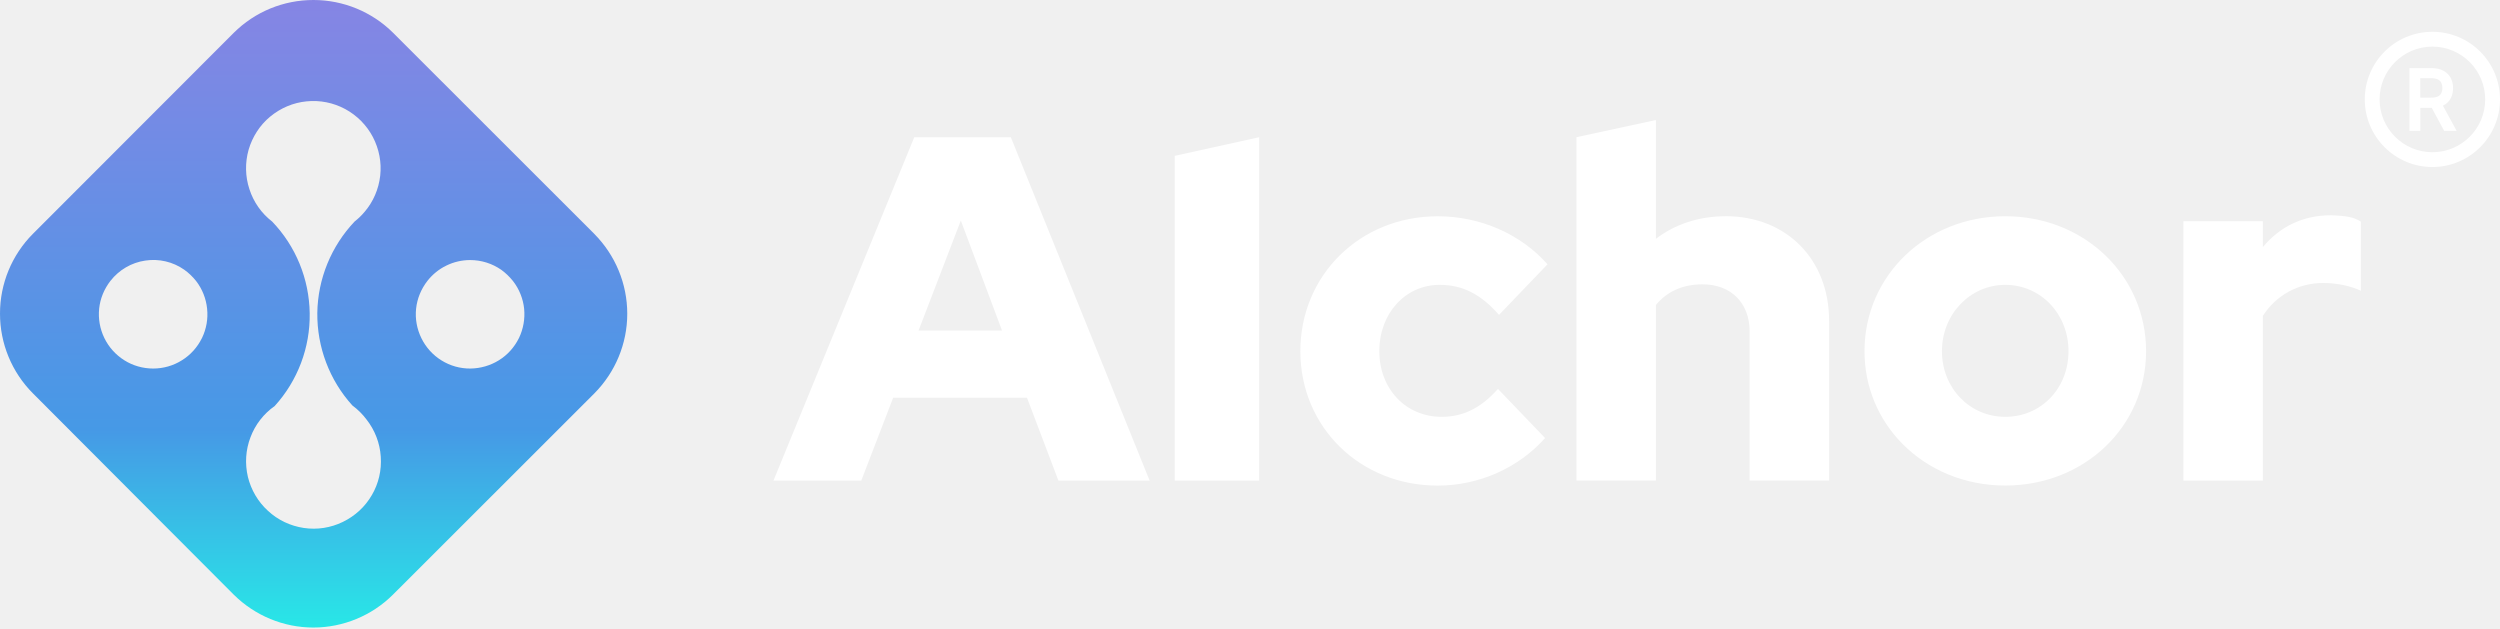
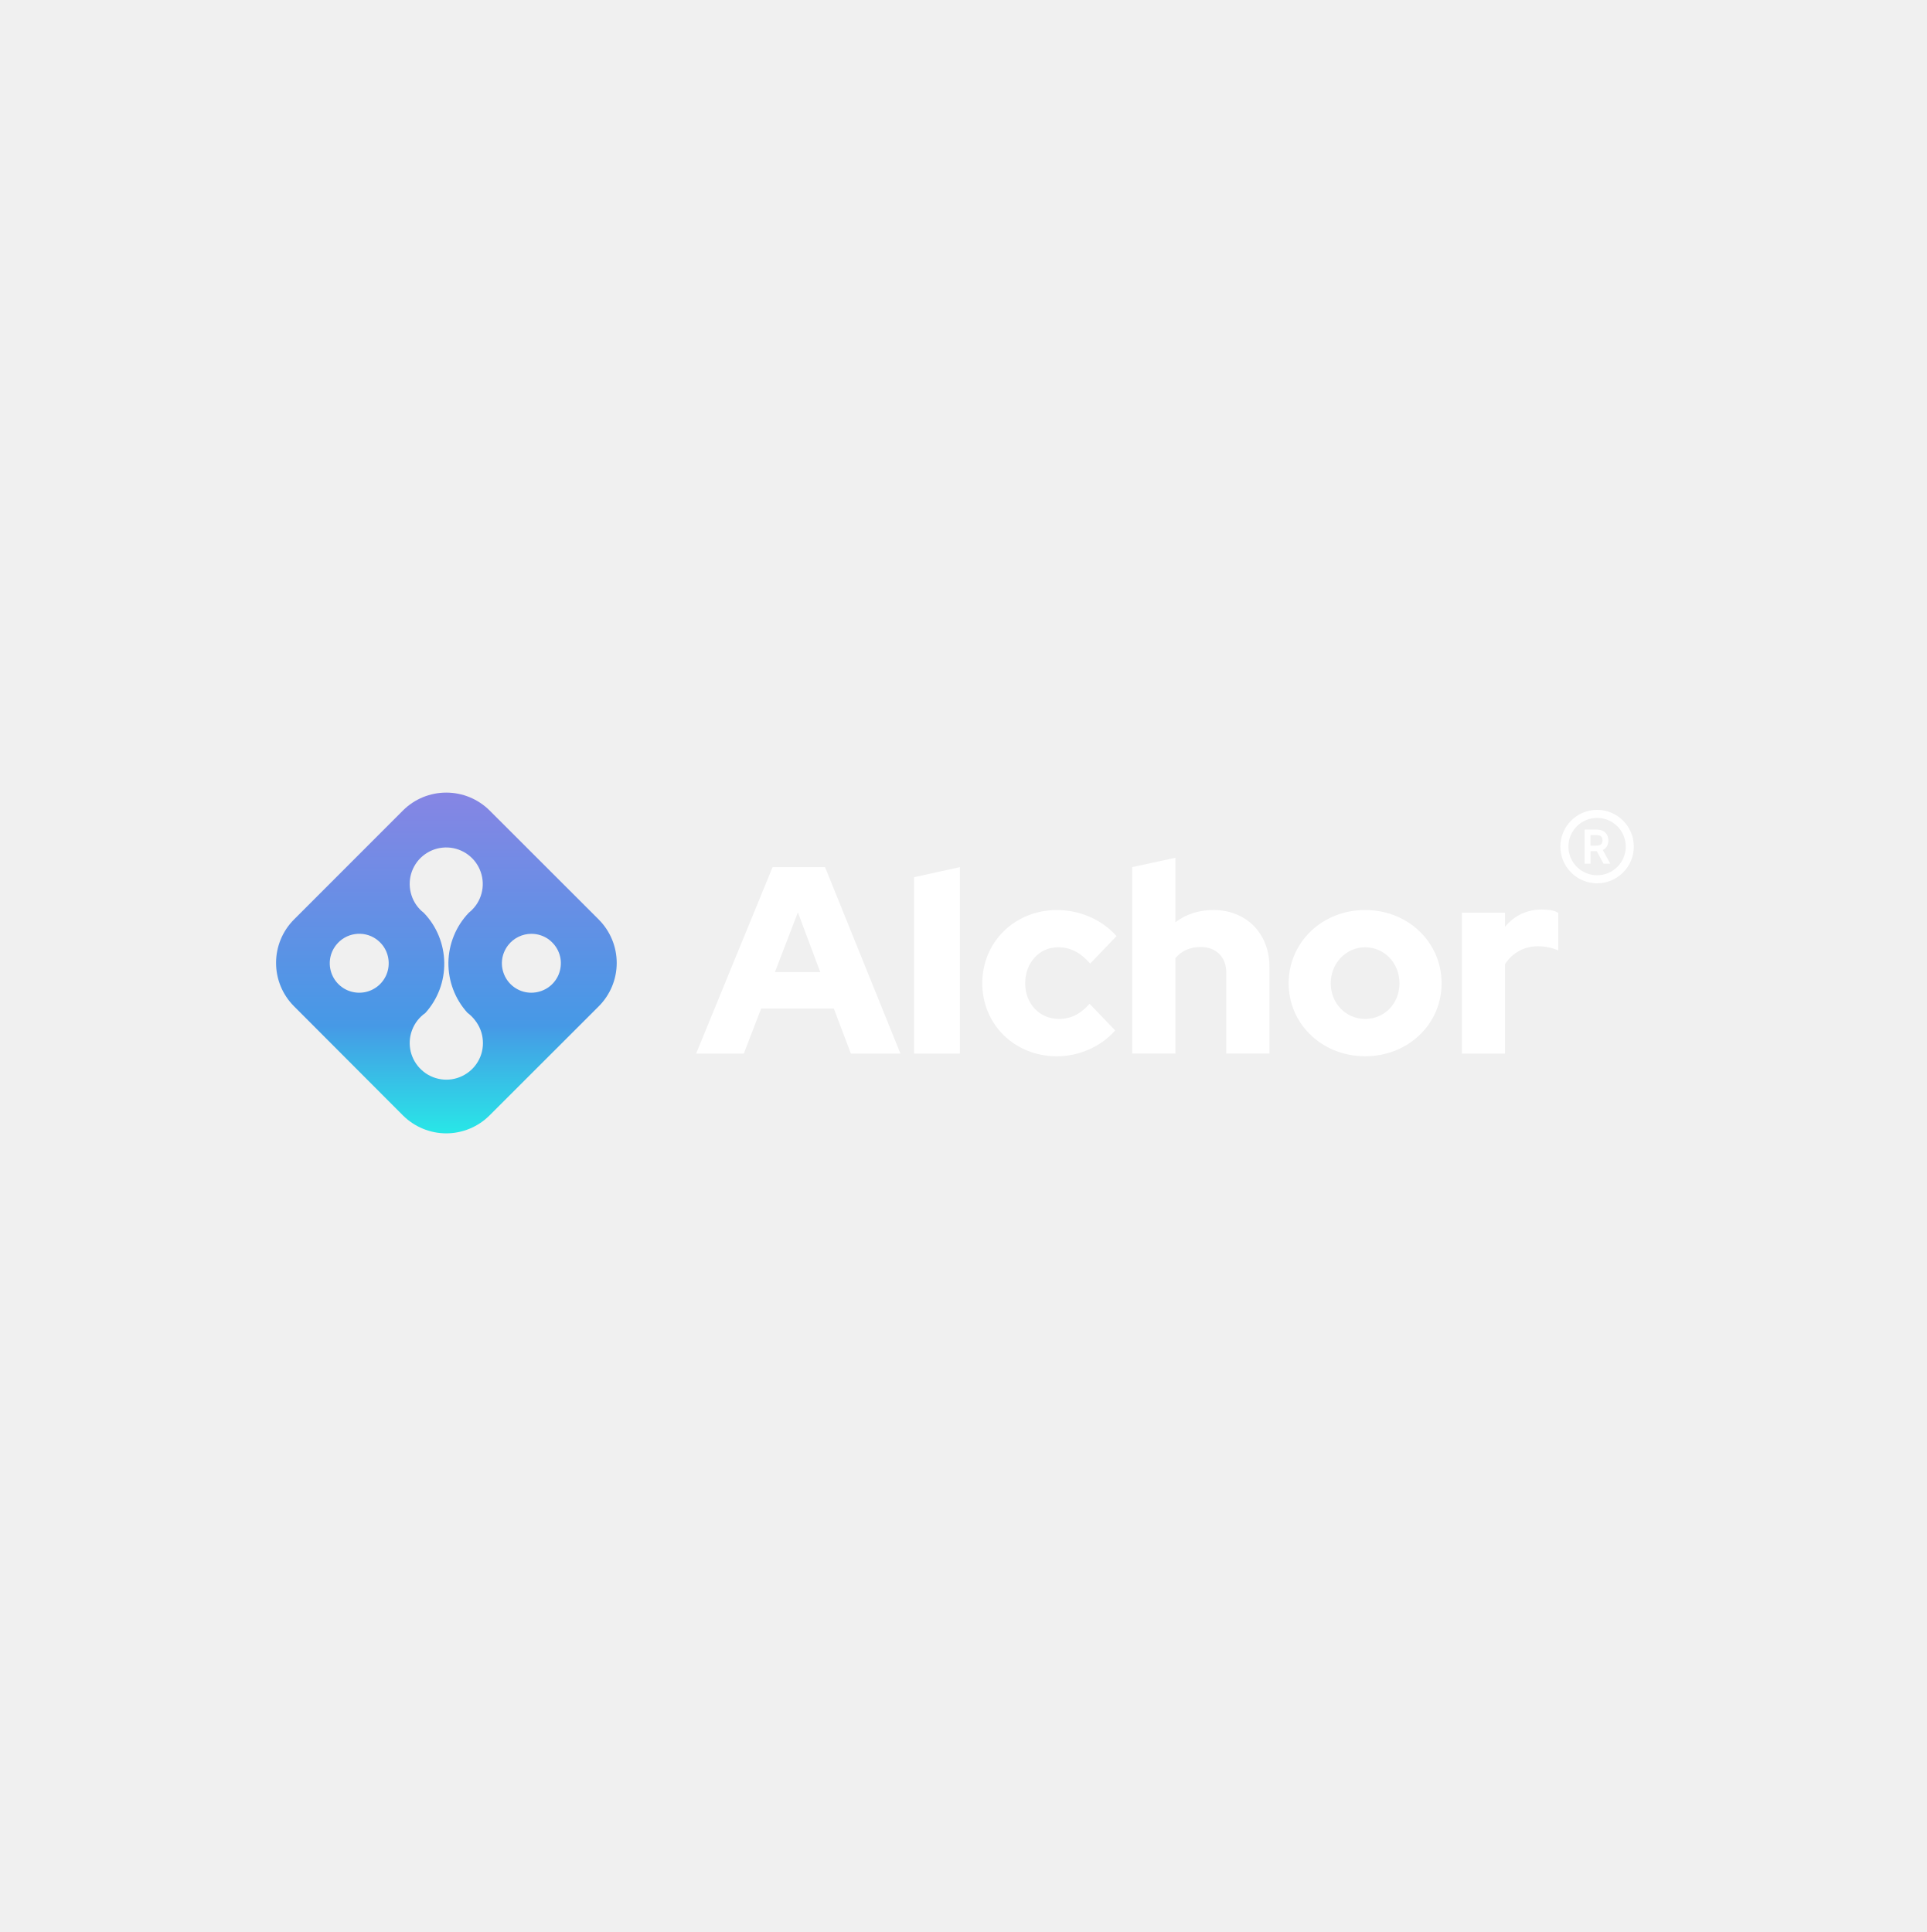
- <svg xmlns="http://www.w3.org/2000/svg" width="175" height="44" viewBox="0 0 175 44" fill="none">
-   <path d="M41.602 16.372L27.52 2.299C26.036 0.826 24.035 0 21.94 0C19.846 0 17.845 0.822 16.361 2.299L2.299 16.372C0.826 17.855 0 19.856 0 21.951C0 24.045 0.822 26.046 2.299 27.53L16.365 41.629C17.848 43.096 19.849 43.928 21.934 43.928C24.018 43.928 26.029 43.096 27.503 41.629L41.602 27.54C43.075 26.056 43.908 24.055 43.908 21.961C43.908 19.866 43.075 17.859 41.602 16.375V16.372ZM14.132 23.673C13.82 24.307 13.333 24.851 12.733 25.22C12.132 25.6 11.43 25.798 10.722 25.798C10.014 25.798 9.305 25.6 8.704 25.22C8.103 24.841 7.617 24.307 7.305 23.663C6.992 23.021 6.868 22.303 6.942 21.595C7.016 20.887 7.298 20.218 7.734 19.658C8.335 18.892 9.201 18.382 10.165 18.241C11.128 18.094 12.108 18.325 12.9 18.882C13.213 19.104 13.485 19.369 13.723 19.665C14.159 20.225 14.424 20.9 14.498 21.608C14.572 22.317 14.448 23.025 14.136 23.669L14.132 23.673ZM26.029 34.656C25.559 35.472 24.851 36.123 23.995 36.536C23.145 36.949 22.199 37.097 21.259 36.956C20.329 36.815 19.453 36.405 18.762 35.761C18.06 35.126 17.576 34.294 17.352 33.381C17.137 32.458 17.194 31.494 17.533 30.611C17.862 29.729 18.456 28.963 19.231 28.419C20.839 26.647 21.719 24.324 21.679 21.927C21.645 19.53 20.705 17.231 19.05 15.509C18.302 14.931 17.748 14.143 17.459 13.243C17.164 12.353 17.147 11.39 17.402 10.483C17.667 9.577 18.184 8.768 18.909 8.167C19.634 7.566 20.517 7.187 21.454 7.096C22.394 6.999 23.334 7.187 24.166 7.634C24.988 8.08 25.666 8.761 26.103 9.594C26.539 10.433 26.721 11.373 26.613 12.313C26.506 13.243 26.126 14.133 25.509 14.844C25.311 15.082 25.079 15.304 24.834 15.495C23.186 17.224 22.246 19.517 22.212 21.907C22.189 24.297 23.062 26.613 24.666 28.382C25.046 28.661 25.384 29 25.663 29.373C26.247 30.121 26.593 31.021 26.653 31.961C26.721 32.907 26.506 33.847 26.026 34.663L26.029 34.656ZM36.321 23.673C36.009 24.307 35.522 24.851 34.921 25.22C34.327 25.59 33.636 25.788 32.934 25.798C32.216 25.804 31.517 25.61 30.907 25.23C30.306 24.861 29.812 24.317 29.497 23.673C29.184 23.032 29.05 22.313 29.127 21.605C29.201 20.897 29.483 20.222 29.92 19.661C30.276 19.208 30.729 18.839 31.246 18.59C31.766 18.335 32.333 18.204 32.911 18.204C33.693 18.204 34.451 18.443 35.093 18.889C35.398 19.111 35.67 19.376 35.908 19.671C36.345 20.232 36.617 20.907 36.69 21.615C36.758 22.323 36.633 23.032 36.321 23.676V23.673Z" fill="url(#paint0_linear_1019_10425)" />
-   <path d="M70.762 9.607H63.998L54.142 33.643H60.289L62.521 27.842H71.89L74.089 33.643H80.474L70.759 9.607H70.762ZM64.3 23.136L67.258 15.438L70.141 23.136H64.3Z" fill="white" />
-   <path d="M88.141 9.607V33.643H82.232V10.91L88.141 9.607Z" fill="white" />
-   <path d="M100.91 29.178C98.406 29.178 96.553 27.224 96.553 24.579C96.553 21.934 98.373 19.94 100.779 19.94C102.387 19.94 103.663 20.598 104.932 22.041L108.326 18.5C106.439 16.375 103.619 15.139 100.639 15.139C95.207 15.139 91.025 19.258 91.025 24.582C91.025 29.906 95.21 33.992 100.639 33.992C103.522 33.992 106.298 32.756 108.155 30.662L104.858 27.224C103.663 28.56 102.428 29.178 100.91 29.178Z" fill="white" />
-   <path d="M120.792 15.136C118.939 15.136 117.258 15.687 115.915 16.717V8.402L110.353 9.604V33.639H115.915V21.346C116.674 20.423 117.768 19.903 119.178 19.903C121.172 19.903 122.474 21.212 122.474 23.199V33.639H128.037V22.451C128.037 18.157 125.052 15.133 120.792 15.133V15.136Z" fill="white" />
-   <path d="M140.37 15.136C134.842 15.136 130.515 19.289 130.515 24.579C130.515 27.117 131.505 29.376 133.16 31.055C134.939 32.867 137.494 33.988 140.37 33.988C145.899 33.988 150.226 29.869 150.226 24.579C150.226 19.289 145.899 15.136 140.37 15.136ZM140.37 29.178C137.866 29.178 135.936 27.15 135.936 24.579C135.936 22.008 137.896 19.94 140.37 19.94C142.844 19.94 144.795 21.967 144.795 24.579C144.795 27.191 142.875 29.178 140.37 29.178Z" fill="white" />
-   <path d="M163.17 15.069C161.217 15.069 159.602 15.851 158.4 17.295V15.482H152.838V33.643H158.4V22.108C159.33 20.665 160.871 19.809 162.626 19.809C163.583 19.809 164.547 20.014 165.262 20.353V15.515C164.785 15.203 164.231 15.103 163.17 15.069Z" fill="white" />
-   <path d="M170.267 2.226C167.655 2.226 165.534 4.344 165.534 6.959C165.534 9.574 167.662 11.692 170.267 11.692C172.872 11.692 175 9.574 175 6.959C175 4.344 172.882 2.226 170.267 2.226ZM170.267 10.655C168.229 10.655 166.571 9 166.571 6.959C166.571 4.918 168.226 3.263 170.267 3.263C172.308 3.263 173.963 4.918 173.963 6.959C173.963 9 172.308 10.655 170.267 10.655Z" fill="white" />
-   <path d="M171.965 9.161H171.962L171.965 9.168V9.161Z" fill="white" />
-   <path d="M171.039 7.378C171.267 7.261 171.445 7.09 171.553 6.878C171.663 6.673 171.714 6.435 171.714 6.173C171.714 5.911 171.663 5.666 171.553 5.458C171.435 5.243 171.264 5.076 171.039 4.951C170.817 4.827 170.532 4.767 170.186 4.767H168.662V9.161H169.421V7.55H170.223L171.093 9.161H171.965L171.005 7.402C171.005 7.402 171.029 7.378 171.042 7.378H171.039ZM169.418 5.472H170.17C170.368 5.472 170.529 5.502 170.65 5.559C170.76 5.609 170.834 5.69 170.885 5.787C170.935 5.891 170.965 6.015 170.965 6.163C170.965 6.311 170.935 6.428 170.885 6.532C170.834 6.63 170.76 6.7 170.65 6.754C170.532 6.804 170.371 6.835 170.17 6.835H169.418V5.472Z" fill="white" />
+ <svg xmlns="http://www.w3.org/2000/svg" width="342" height="343" viewBox="0 0 342 343" fill="none">
+   <path d="M106.291 163.262L86.898 143.883C84.855 141.854 82.1 140.716 79.215 140.716C76.33 140.716 73.575 141.849 71.532 143.883L52.167 163.262C50.137 165.306 49 168.061 49 170.946C49 173.83 50.133 176.585 52.167 178.629L71.537 198.045C73.58 200.065 76.335 201.212 79.206 201.212C82.077 201.212 84.846 200.065 86.875 198.045L106.291 178.643C108.321 176.599 109.467 173.844 109.467 170.959C109.467 168.075 108.321 165.31 106.291 163.267V163.262ZM68.462 173.317C68.032 174.191 67.362 174.94 66.534 175.448C65.707 175.971 64.741 176.243 63.766 176.243C62.79 176.243 61.815 175.971 60.987 175.448C60.16 174.926 59.489 174.191 59.059 173.303C58.629 172.42 58.458 171.431 58.56 170.456C58.662 169.48 59.05 168.56 59.651 167.788C60.479 166.734 61.671 166.031 62.998 165.837C64.325 165.634 65.675 165.953 66.766 166.72C67.196 167.025 67.57 167.391 67.898 167.797C68.499 168.569 68.865 169.499 68.966 170.474C69.068 171.449 68.897 172.425 68.467 173.312L68.462 173.317ZM84.846 188.443C84.198 189.567 83.223 190.463 82.044 191.032C80.875 191.601 79.571 191.804 78.277 191.61C76.996 191.416 75.79 190.852 74.837 189.964C73.871 189.09 73.205 187.944 72.896 186.687C72.6 185.415 72.678 184.088 73.145 182.873C73.598 181.657 74.416 180.603 75.484 179.854C77.699 177.413 78.91 174.214 78.855 170.913C78.808 167.612 77.514 164.446 75.235 162.074C74.204 161.279 73.441 160.193 73.044 158.954C72.637 157.729 72.614 156.402 72.965 155.154C73.33 153.906 74.042 152.791 75.041 151.964C76.039 151.136 77.255 150.614 78.545 150.489C79.839 150.355 81.134 150.614 82.28 151.229C83.413 151.844 84.347 152.782 84.947 153.929C85.548 155.084 85.798 156.379 85.65 157.673C85.502 158.954 84.98 160.179 84.129 161.159C83.856 161.487 83.537 161.792 83.2 162.056C80.93 164.436 79.636 167.594 79.59 170.885C79.557 174.177 80.759 177.367 82.969 179.803C83.491 180.187 83.958 180.654 84.342 181.167C85.146 182.198 85.622 183.437 85.706 184.731C85.798 186.035 85.502 187.329 84.841 188.452L84.846 188.443ZM99.019 173.317C98.59 174.191 97.919 174.94 97.092 175.448C96.273 175.957 95.321 176.23 94.355 176.243C93.366 176.253 92.404 175.985 91.563 175.462C90.735 174.954 90.056 174.205 89.621 173.317C89.191 172.434 89.006 171.445 89.113 170.469C89.214 169.494 89.603 168.565 90.204 167.793C90.694 167.169 91.318 166.66 92.03 166.318C92.746 165.967 93.528 165.786 94.323 165.786C95.4 165.786 96.445 166.115 97.328 166.729C97.748 167.035 98.123 167.4 98.451 167.807C99.052 168.579 99.426 169.508 99.528 170.483C99.62 171.459 99.449 172.434 99.019 173.322V173.317Z" fill="url(#paint0_linear_1043_10497)" />
+   <path d="M146.45 153.947H137.134L123.562 187.047H132.026L135.1 179.059H148.003L151.031 187.047H159.824L146.445 153.947H146.45ZM137.551 172.577L141.623 161.977L145.594 172.577H137.551Z" fill="white" />
+   <path d="M170.382 153.947V187.047H162.246V155.741L170.382 153.947Z" fill="white" />
+   <path d="M187.968 180.899C184.519 180.899 181.968 178.208 181.968 174.565C181.968 170.922 184.473 168.176 187.788 168.176C190.002 168.176 191.759 169.083 193.506 171.07L198.18 166.193C195.582 163.267 191.699 161.566 187.594 161.566C180.114 161.566 174.354 167.238 174.354 174.57C174.354 181.902 180.118 187.528 187.594 187.528C191.565 187.528 195.388 185.827 197.944 182.942L193.405 178.208C191.759 180.048 190.058 180.899 187.968 180.899Z" fill="white" />
+   <path d="M215.348 161.561C212.797 161.561 210.481 162.319 208.631 163.738V152.288L200.971 153.943V187.043H208.631V170.113C209.676 168.842 211.183 168.126 213.125 168.126C215.871 168.126 217.665 169.929 217.665 172.665V187.043H225.325V171.634C225.325 165.722 221.215 161.556 215.348 161.556V161.561Z" fill="white" />
+   <path d="M242.31 161.561C234.696 161.561 228.737 167.28 228.737 174.565C228.737 178.06 230.101 181.171 232.38 183.483C234.83 185.979 238.348 187.523 242.31 187.523C249.924 187.523 255.883 181.851 255.883 174.565C255.883 167.28 249.924 161.561 242.31 161.561ZM242.31 180.899C238.862 180.899 236.203 178.106 236.203 174.565C236.203 171.024 238.903 168.177 242.31 168.177C245.717 168.177 248.403 170.969 248.403 174.565C248.403 178.162 245.759 180.899 242.31 180.899Z" fill="white" />
+   <path d="M273.709 161.469C271.018 161.469 268.795 162.546 267.14 164.534V162.037H259.48V187.047H267.14V171.163C268.42 169.175 270.542 167.996 272.96 167.996C274.277 167.996 275.604 168.278 276.589 168.745V162.083C275.932 161.654 275.17 161.515 273.709 161.469Z" fill="white" />
+   <path d="M283.482 143.781C279.885 143.781 276.964 146.698 276.964 150.3C276.964 153.901 279.894 156.818 283.482 156.818C287.069 156.818 290 153.901 290 150.3C290 146.698 287.083 143.781 283.482 143.781ZM283.482 155.389C280.676 155.389 278.392 153.11 278.392 150.3C278.392 147.489 280.671 145.21 283.482 145.21C286.292 145.21 288.572 147.489 288.572 150.3C288.572 153.11 286.292 155.389 283.482 155.389Z" fill="white" />
+   <path d="M285.82 153.332H285.816L285.82 153.342V153.332Z" fill="white" />
+   <path d="M284.545 150.878C284.859 150.716 285.104 150.48 285.252 150.189C285.405 149.907 285.474 149.578 285.474 149.218C285.474 148.857 285.405 148.52 285.252 148.233C285.091 147.937 284.855 147.706 284.545 147.535C284.24 147.364 283.847 147.281 283.371 147.281H281.272V153.332H282.317V151.113H283.422L284.619 153.332H285.821L284.499 150.91C284.499 150.91 284.531 150.878 284.55 150.878H284.545ZM282.312 148.252H283.348C283.621 148.252 283.842 148.293 284.009 148.372C284.161 148.441 284.263 148.552 284.332 148.686C284.402 148.83 284.443 149.001 284.443 149.204C284.443 149.407 284.402 149.569 284.332 149.713C284.263 149.847 284.161 149.944 284.009 150.018C283.847 150.087 283.625 150.129 283.348 150.129H282.312V148.252Z" fill="white" />
  <defs>
-     <linearGradient id="paint0_linear_1019_10425" x1="21.954" y1="0" x2="21.954" y2="43.928" gradientUnits="userSpaceOnUse">
+     <linearGradient id="paint0_linear_1043_10497" x1="79.234" y1="140.716" x2="79.234" y2="201.212" gradientUnits="userSpaceOnUse">
      <stop stop-color="#8685E4" />
      <stop offset="0.685" stop-color="#4699E6" />
      <stop offset="1" stop-color="#28E7E7" />
    </linearGradient>
  </defs>
</svg>
